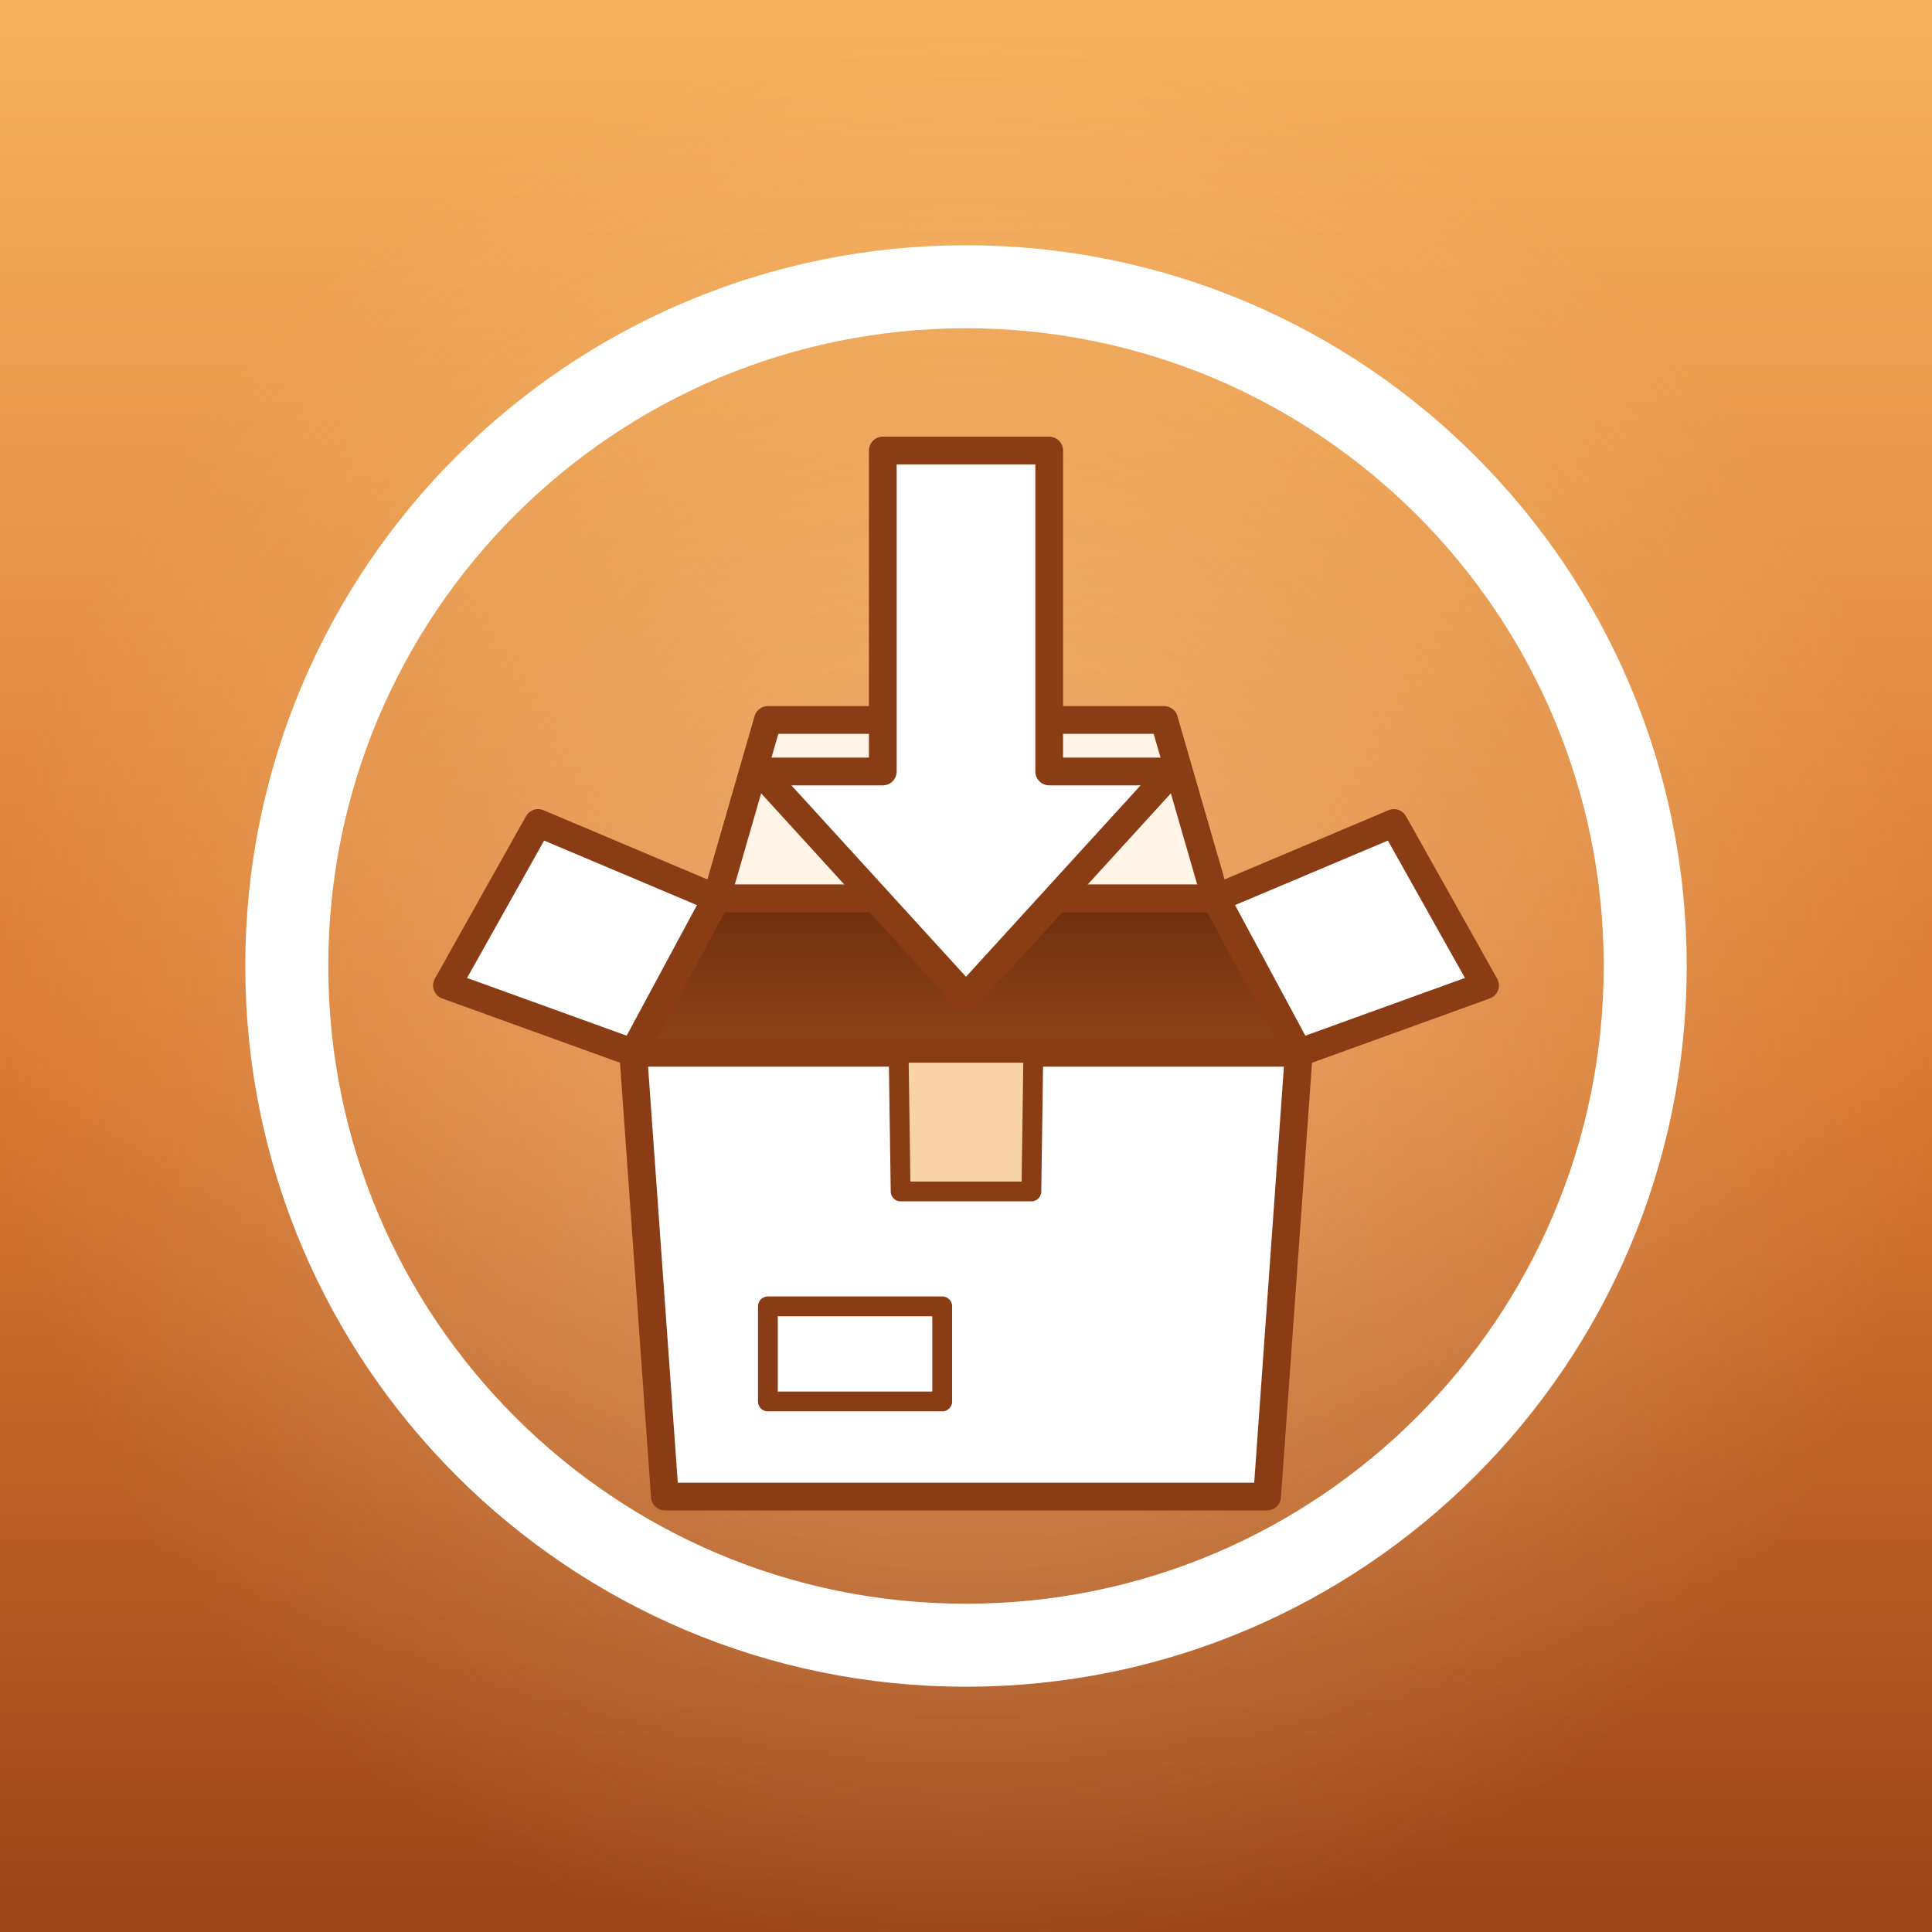
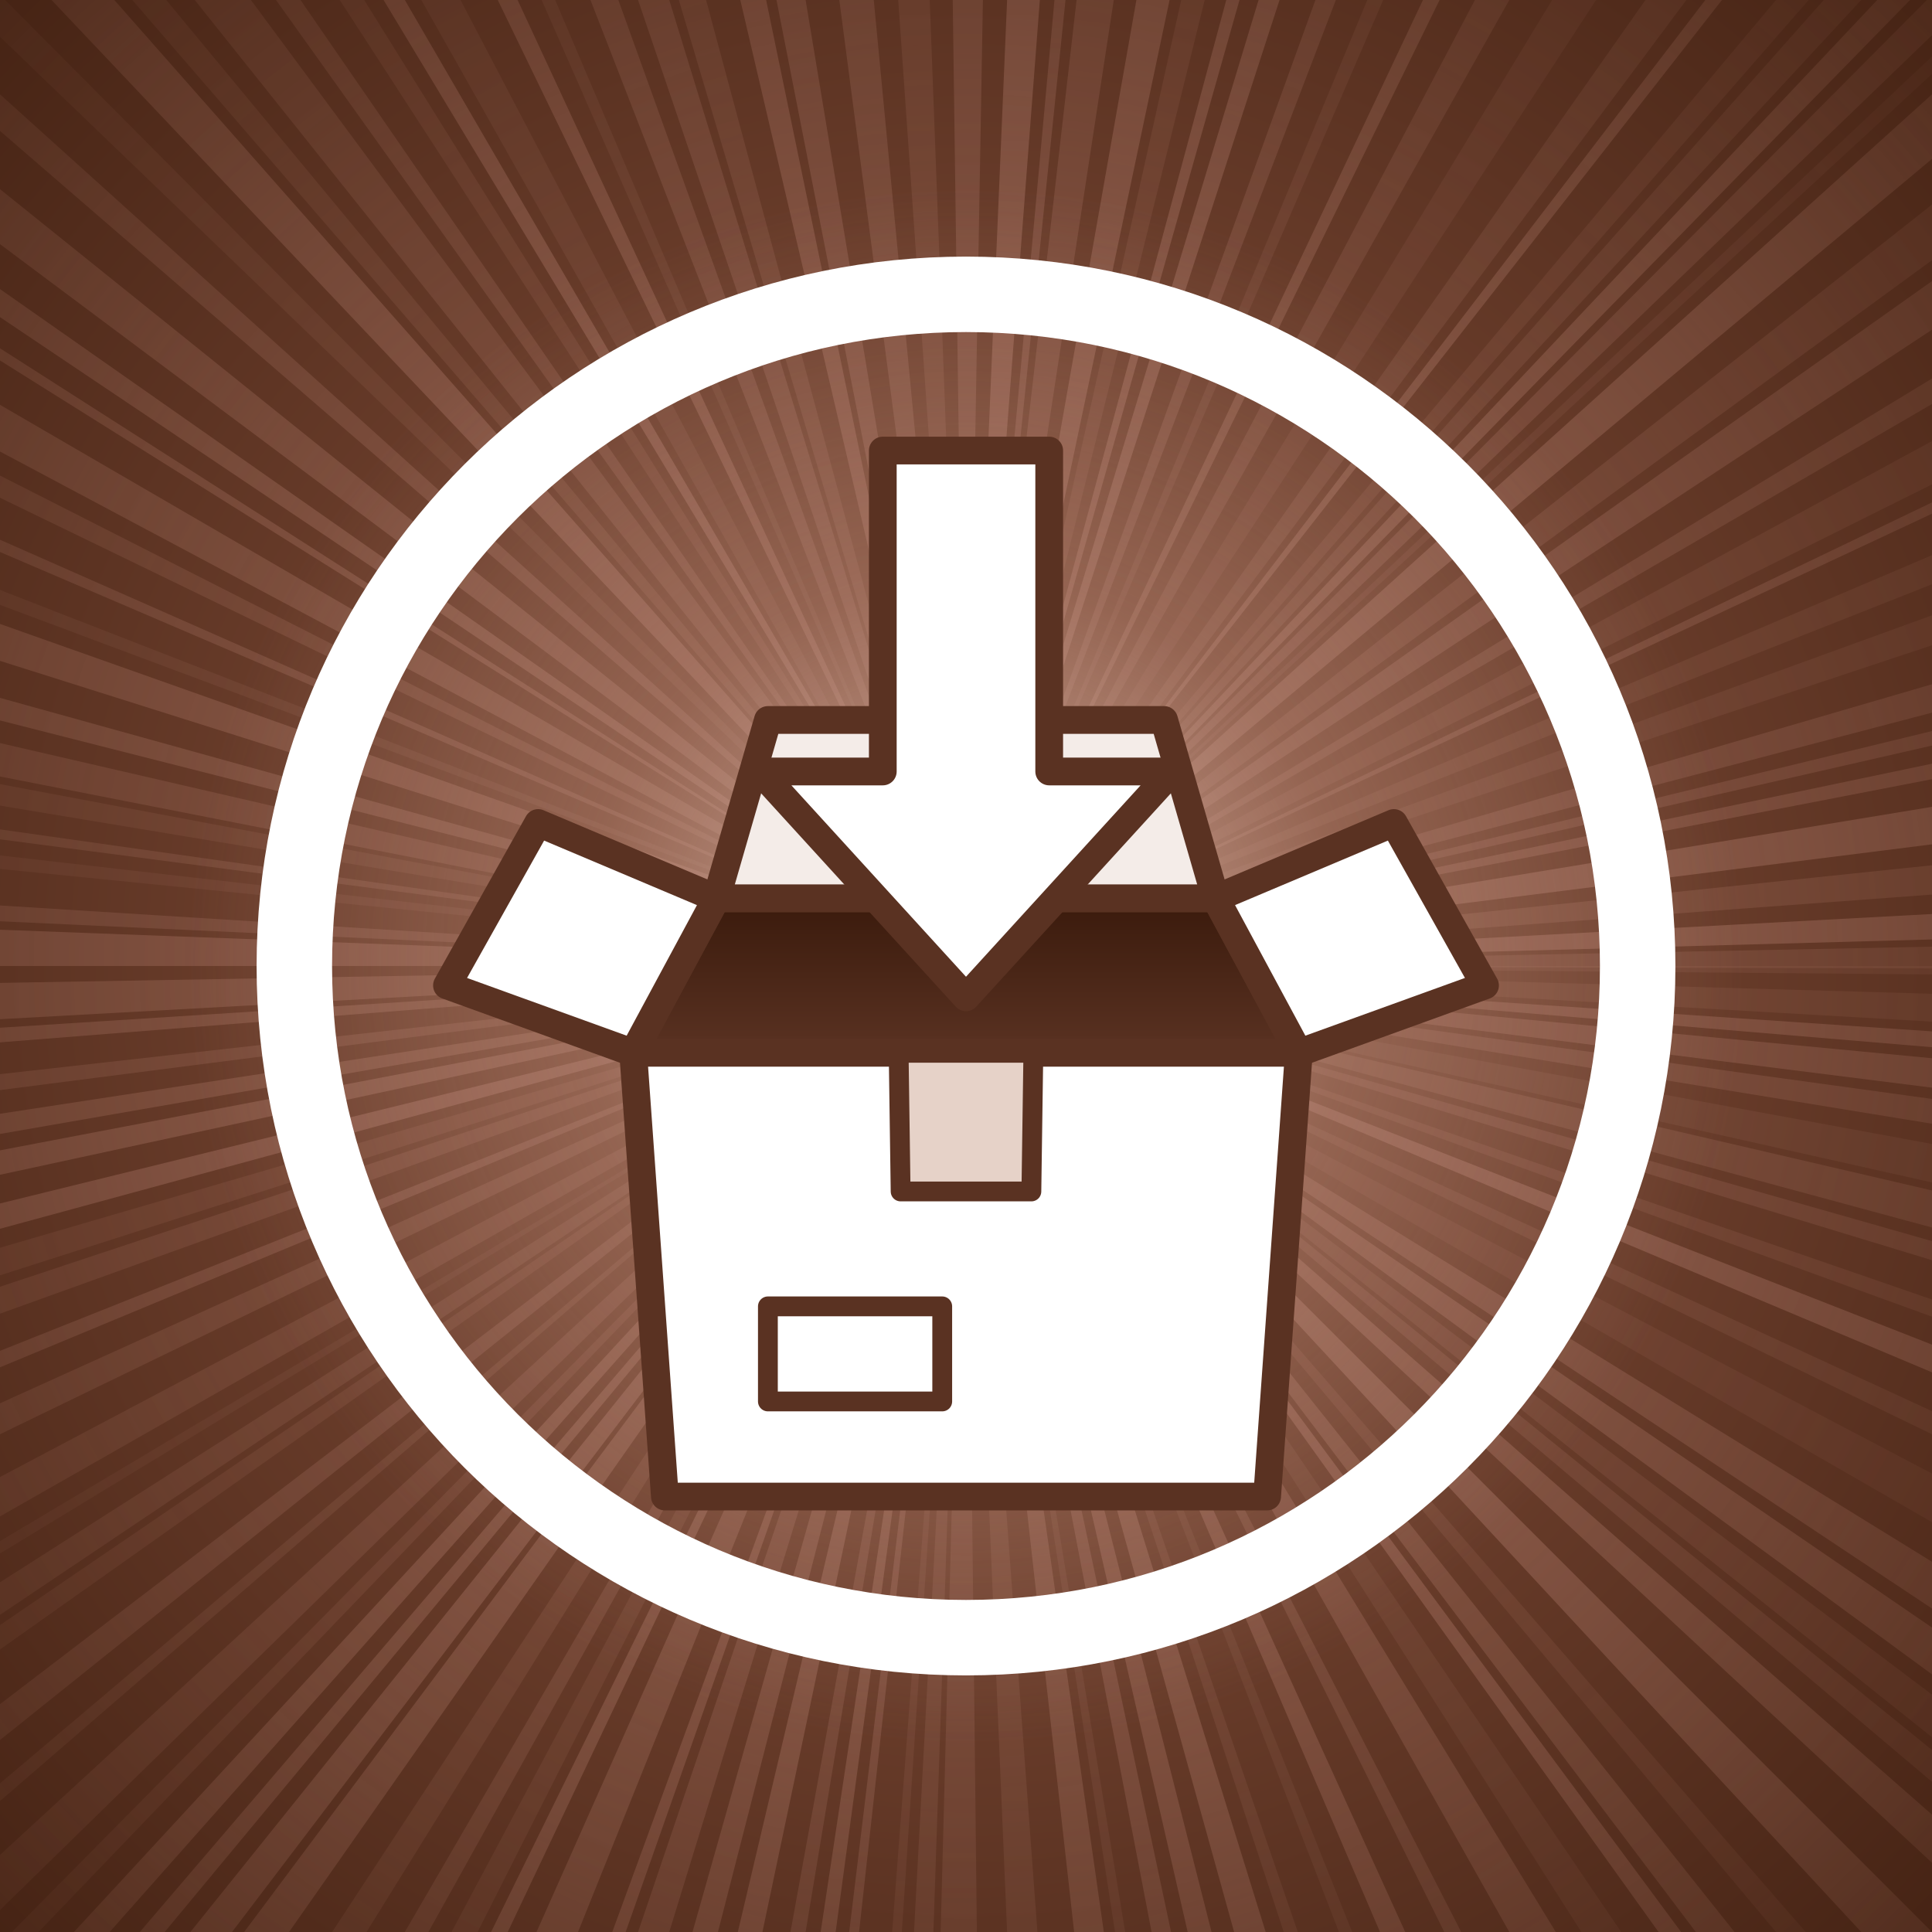
<svg xmlns="http://www.w3.org/2000/svg" width="1024" height="1024" viewBox="0 0 1024 1024">
  <defs>
-     <linearGradient id="bg" x1="0" y1="0" x2="0" y2="1">
-       <stop offset="0" stop-color="#f6b25c" />
-       <stop offset="0.55" stop-color="#d97a33" />
-       <stop offset="1" stop-color="#9a4518" />
-     </linearGradient>
-     <radialGradient id="glow" cx="0.5" cy="0.52" r="0.5">
-       <stop offset="0" stop-color="#ffe2b0" stop-opacity="0.45" />
-       <stop offset="1" stop-color="#ffe2b0" stop-opacity="0" />
+     <radialGradient id="bg" cx="0.5" cy="0.5" r="0.72">
+       <stop offset="0" stop-color="#8e5a46" />
+       <stop offset="0.5" stop-color="#6a3d2b" />
+       <stop offset="1" stop-color="#442213" />
+     </radialGradient>
+     <radialGradient id="fade" cx="0.5" cy="0.5" r="0.72">
+       <stop offset="0" stop-color="#fff" stop-opacity="1" />
+       <stop offset="0.45" stop-color="#fff" stop-opacity="0.75" />
+       <stop offset="1" stop-color="#fff" stop-opacity="0.15" />
+     </radialGradient>
+     <mask id="raymask">
+       <rect width="1024" height="1024" fill="url(#fade)" />
+     </mask>
+     <radialGradient id="glow" cx="0.5" cy="0.5" r="0.4">
+       <stop offset="0" stop-color="#e8cfc4" stop-opacity="0.85" />
+       <stop offset="0.5" stop-color="#c49482" stop-opacity="0.35" />
+       <stop offset="1" stop-color="#c49482" stop-opacity="0" />
    </radialGradient>
    <linearGradient id="inside" x1="0" y1="0" x2="0" y2="1">
-       <stop offset="0" stop-color="#6e2f0e" />
-       <stop offset="1" stop-color="#8f4419" />
+       <stop offset="0" stop-color="#3a1a0c" />
+       <stop offset="1" stop-color="#5a3222" />
    </linearGradient>
  </defs>
  <rect width="1024" height="1024" fill="url(#bg)" />
+   <g fill="#a37060" mask="url(#raymask)">
+     <path d="M512 512 L1312 512 L1312 519 Z" fill-opacity="0.26" />
+     <path d="M512 512 L1312 535 L1311 558 Z" fill-opacity="0.28" />
+     <path d="M512 512 L1310 566 L1309 579 Z" fill-opacity="0.62" />
+     <path d="M512 512 L1308 588 L1306 612 Z" fill-opacity="0.56" />
+     <path d="M512 512 L1304 621 L1302 641 Z" fill-opacity="0.45" />
+     <path d="M512 512 L1299 657 L1293 687 Z" fill-opacity="0.25" />
+     <path d="M512 512 L1291 693 L1284 721 Z" fill-opacity="0.42" />
+     <path d="M512 512 L1281 731 L1277 745 Z" fill-opacity="0.40" />
+     <path d="M512 512 L1268 773 L1264 785 Z" fill-opacity="0.32" />
+     <path d="M512 512 L1257 804 L1249 822 Z" fill-opacity="0.72" />
+     <path d="M512 512 L1239 847 L1232 861 Z" fill-opacity="0.31" />
+     <path d="M512 512 L1220 884 L1205 911 Z" fill-opacity="0.22" />
+     <path d="M512 512 L1193 932 L1178 955 Z" fill-opacity="0.56" />
+     <path d="M512 512 L1172 964 L1157 985 Z" fill-opacity="0.60" />
+     <path d="M512 512 L1151 994 L1137 1011 Z" fill-opacity="0.32" />
+     <path d="M512 512 L1133 1016 L1123 1028 Z" fill-opacity="0.38" />
+     <path d="M512 512 L1113 1040 L1098 1056 Z" fill-opacity="0.66" />
+     <path d="M512 512 L1078 1078 L1056 1099 Z" fill-opacity="0.75" />
+     <path d="M512 512 L1037 1116 L1026 1125 Z" fill-opacity="0.30" />
+     <path d="M512 512 L1010 1138 L994 1150 Z" fill-opacity="0.57" />
+     <path d="M512 512 L988 1155 L978 1162 Z" fill-opacity="0.71" />
+     <path d="M512 512 L961 1174 L942 1187 Z" fill-opacity="0.25" />
+     <path d="M512 512 L929 1195 L904 1209 Z" fill-opacity="0.56" />
+     <path d="M512 512 L877 1224 L867 1229 Z" fill-opacity="0.45" />
+     <path d="M512 512 L843 1240 L827 1247 Z" fill-opacity="0.63" />
+     <path d="M512 512 L809 1255 L800 1258 Z" fill-opacity="0.25" />
+     <path d="M512 512 L772 1269 L762 1272 Z" fill-opacity="0.31" />
+     <path d="M512 512 L749 1276 L726 1283 Z" fill-opacity="0.67" />
+     <path d="M512 512 L709 1287 L691 1292 Z" fill-opacity="0.63" />
+     <path d="M512 512 L678 1294 L663 1298 Z" fill-opacity="0.54" />
+     <path d="M512 512 L642 1301 L634 1303 Z" fill-opacity="0.26" />
+     <path d="M512 512 L625 1304 L601 1307 Z" fill-opacity="0.58" />
+     <path d="M512 512 L571 1310 L546 1311 Z" fill-opacity="0.34" />
+     <path d="M512 512 L521 1312 L491 1312 Z" fill-opacity="0.39" />
+     <path d="M512 512 L485 1312 L469 1311 Z" fill-opacity="0.36" />
+     <path d="M512 512 L459 1310 L451 1310 Z" fill-opacity="0.27" />
+     <path d="M512 512 L424 1307 L416 1306 Z" fill-opacity="0.54" />
+     <path d="M512 512 L405 1305 L393 1303 Z" fill-opacity="0.65" />
+     <path d="M512 512 L381 1301 L369 1299 Z" fill-opacity="0.45" />
+     <path d="M512 512 L347 1295 L328 1291 Z" fill-opacity="0.67" />
+     <path d="M512 512 L313 1287 L294 1282 Z" fill-opacity="0.59" />
+     <path d="M512 512 L277 1277 L255 1269 Z" fill-opacity="0.46" />
+     <path d="M512 512 L246 1267 L237 1263 Z" fill-opacity="0.63" />
+     <path d="M512 512 L214 1254 L187 1243 Z" fill-opacity="0.58" />
+     <path d="M512 512 L169 1235 L159 1230 Z" fill-opacity="0.67" />
+     <path d="M512 512 L151 1226 L136 1218 Z" fill-opacity="0.28" />
+     <path d="M512 512 L123 1211 L110 1204 Z" fill-opacity="0.43" />
+     <path d="M512 512 L90 1192 L73 1181 Z" fill-opacity="0.33" />
+     <path d="M512 512 L53 1167 L33 1153 Z" fill-opacity="0.65" />
+     <path d="M512 512 L28 1149 L11 1136 Z" fill-opacity="0.69" />
+     <path d="M512 512 L1 1128 L-8 1120 Z" fill-opacity="0.65" />
+     <path d="M512 512 L-19 1111 L-31 1100 Z" fill-opacity="0.65" />
+     <path d="M512 512 L-42 1089 L-50 1081 Z" fill-opacity="0.32" />
+     <path d="M512 512 L-60 1071 L-77 1054 Z" fill-opacity="0.40" />
+     <path d="M512 512 L-93 1035 L-99 1029 Z" fill-opacity="0.34" />
+     <path d="M512 512 L-112 1012 L-124 998 Z" fill-opacity="0.47" />
+     <path d="M512 512 L-141 974 L-149 963 Z" fill-opacity="0.30" />
+     <path d="M512 512 L-152 958 L-162 942 Z" fill-opacity="0.36" />
+     <path d="M512 512 L-172 928 L-175 921 Z" fill-opacity="0.20" />
+     <path d="M512 512 L-183 908 L-195 886 Z" fill-opacity="0.37" />
+     <path d="M512 512 L-208 861 L-217 842 Z" fill-opacity="0.42" />
+     <path d="M512 512 L-227 819 L-231 808 Z" fill-opacity="0.53" />
+     <path d="M512 512 L-241 783 L-247 764 Z" fill-opacity="0.38" />
+     <path d="M512 512 L-250 756 L-256 736 Z" fill-opacity="0.30" />
+     <path d="M512 512 L-260 722 L-265 703 Z" fill-opacity="0.72" />
+     <path d="M512 512 L-270 681 L-274 662 Z" fill-opacity="0.67" />
+     <path d="M512 512 L-276 649 L-279 633 Z" fill-opacity="0.57" />
+     <path d="M512 512 L-282 614 L-283 601 Z" fill-opacity="0.43" />
+     <path d="M512 512 L-285 575 L-286 563 Z" fill-opacity="0.59" />
+     <path d="M512 512 L-287 556 L-288 526 Z" fill-opacity="0.58" />
+     <path d="M512 512 L-288 512 L-287 482 Z" fill-opacity="0.64" />
+     <path d="M512 512 L-287 475 L-286 462 Z" fill-opacity="0.47" />
+     <path d="M512 512 L-284 432 L-283 421 Z" fill-opacity="0.23" />
+     <path d="M512 512 L-281 408 L-280 400 Z" fill-opacity="0.42" />
+     <path d="M512 512 L-277 381 L-274 364 Z" fill-opacity="0.28" />
+     <path d="M512 512 L-273 358 L-268 332 Z" fill-opacity="0.44" />
+     <path d="M512 512 L-263 315 L-259 298 Z" fill-opacity="0.58" />
+     <path d="M512 512 L-251 271 L-242 245 Z" fill-opacity="0.60" />
+     <path d="M512 512 L-237 232 L-233 222 Z" fill-opacity="0.25" />
+     <path d="M512 512 L-223 197 L-220 189 Z" fill-opacity="0.51" />
+     <path d="M512 512 L-208 163 L-201 150 Z" fill-opacity="0.41" />
+     <path d="M512 512 L-194 136 L-180 110 Z" fill-opacity="0.58" />
+     <path d="M512 512 L-166 87 L-162 81 Z" fill-opacity="0.60" />
+     <path d="M512 512 L-152 66 L-143 53 Z" fill-opacity="0.65" />
+     <path d="M512 512 L-129 33 L-111 11 Z" fill-opacity="0.61" />
+     <path d="M512 512 L-93 -11 L-82 -24 Z" fill-opacity="0.51" />
+     <path d="M512 512 L-65 -43 L-52 -55 Z" fill-opacity="0.28" />
+     <path d="M512 512 L-38 -69 L-17 -88 Z" fill-opacity="0.68" />
+     <path d="M512 512 L-11 -94 L2 -104 Z" fill-opacity="0.33" />
+     <path d="M512 512 L13 -113 L36 -131 Z" fill-opacity="0.43" />
+     <path d="M512 512 L47 -139 L58 -147 Z" fill-opacity="0.44" />
+     <path d="M512 512 L77 -159 L89 -167 Z" fill-opacity="0.30" />
+     <path d="M512 512 L99 -173 L110 -180 Z" fill-opacity="0.70" />
+     <path d="M512 512 L119 -185 L141 -197 Z" fill-opacity="0.26" />
+     <path d="M512 512 L163 -208 L175 -214 Z" fill-opacity="0.63" />
+     <path d="M512 512 L190 -221 L199 -224 Z" fill-opacity="0.25" />
+     <path d="M512 512 L222 -234 L241 -241 Z" fill-opacity="0.47" />
+     <path d="M512 512 L255 -245 L277 -253 Z" fill-opacity="0.47" />
+     <path d="M512 512 L284 -255 L304 -261 Z" fill-opacity="0.37" />
+     <path d="M512 512 L330 -267 L350 -271 Z" fill-opacity="0.63" />
+     <path d="M512 512 L358 -273 L381 -277 Z" fill-opacity="0.54" />
+     <path d="M512 512 L408 -281 L436 -284 Z" fill-opacity="0.50" />
+     <path d="M512 512 L456 -286 L482 -287 Z" fill-opacity="0.35" />
+     <path d="M512 512 L501 -288 L526 -288 Z" fill-opacity="0.53" />
+     <path d="M512 512 L546 -287 L573 -286 Z" fill-opacity="0.74" />
+     <path d="M512 512 L585 -285 L594 -284 Z" fill-opacity="0.54" />
+     <path d="M512 512 L603 -283 L633 -279 Z" fill-opacity="0.46" />
+     <path d="M512 512 L651 -276 L677 -271 Z" fill-opacity="0.68" />
+     <path d="M512 512 L686 -269 L704 -265 Z" fill-opacity="0.30" />
+     <path d="M512 512 L720 -260 L730 -258 Z" fill-opacity="0.68" />
+     <path d="M512 512 L744 -254 L759 -249 Z" fill-opacity="0.69" />
+     <path d="M512 512 L784 -240 L798 -235 Z" fill-opacity="0.47" />
+     <path d="M512 512 L819 -227 L829 -222 Z" fill-opacity="0.27" />
+     <path d="M512 512 L854 -211 L864 -206 Z" fill-opacity="0.59" />
+     <path d="M512 512 L885 -196 L904 -185 Z" fill-opacity="0.39" />
+     <path d="M512 512 L927 -172 L949 -158 Z" fill-opacity="0.24" />
+     <path d="M512 512 L972 -142 L990 -129 Z" fill-opacity="0.36" />
+     <path d="M512 512 L998 -123 L1005 -118 Z" fill-opacity="0.65" />
+     <path d="M512 512 L1026 -101 L1038 -91 Z" fill-opacity="0.30" />
+     <path d="M512 512 L1043 -86 L1056 -75 Z" fill-opacity="0.36" />
+     <path d="M512 512 L1061 -70 L1071 -60 Z" fill-opacity="0.65" />
+     <path d="M512 512 L1076 -55 L1088 -43 Z" fill-opacity="0.48" />
+     <path d="M512 512 L1094 -36 L1100 -31 Z" fill-opacity="0.24" />
+     <path d="M512 512 L1106 -24 L1126 -1 Z" fill-opacity="0.67" />
+     <path d="M512 512 L1140 17 L1158 40 Z" fill-opacity="0.38" />
+     <path d="M512 512 L1165 49 L1180 72 Z" fill-opacity="0.53" />
+     <path d="M512 512 L1196 96 L1203 110 Z" fill-opacity="0.43" />
+     <path d="M512 512 L1215 130 L1228 155 Z" fill-opacity="0.29" />
+     <path d="M512 512 L1233 166 L1236 173 Z" fill-opacity="0.51" />
+     <path d="M512 512 L1248 199 L1256 218 Z" fill-opacity="0.28" />
+     <path d="M512 512 L1264 239 L1271 260 Z" fill-opacity="0.26" />
+     <path d="M512 512 L1280 288 L1286 309 Z" fill-opacity="0.47" />
+     <path d="M512 512 L1289 323 L1292 334 Z" fill-opacity="0.46" />
+     <path d="M512 512 L1295 348 L1298 360 Z" fill-opacity="0.56" />
+     <path d="M512 512 L1301 382 L1306 412 Z" fill-opacity="0.73" />
+     <path d="M512 512 L1308 429 L1310 453 Z" fill-opacity="0.41" />
+     <path d="M512 512 L1311 469 L1312 490 Z" fill-opacity="0.74" />
+     <path d="M512 512 L1312 496 L1312 514 Z" fill-opacity="0.39" />
+   </g>
  <rect width="1024" height="1024" fill="url(#glow)" />
-   <circle cx="512" cy="512" r="360" fill="none" stroke="#fff" stroke-width="44" />
+   <circle cx="512" cy="512" r="356" fill="none" stroke="#fff" stroke-width="40" />
  <g transform="translate(512 516) scale(1.05) translate(-512 -500)">
-     <g stroke="#8a3d14" stroke-width="14" stroke-linejoin="round">
+     <g stroke="#5a3222" stroke-width="14" stroke-linejoin="round">
      <path d="M344 540 L680 540 L638 462 L386 462 Z" fill="url(#inside)" />
-       <path d="M386 462 L638 462 L612 372 L412 372 Z" fill="#fff4e6" />
+       <path d="M386 462 L638 462 L612 372 L412 372 Z" fill="#f4ece8" />
      <path d="M344 540 L386 462 L296 424 L250 506 Z" fill="#fff" />
      <path d="M680 540 L638 462 L728 424 L774 506 Z" fill="#fff" />
    </g>
-     <path d="M470 236 H554 V398 H616 L512 512 L408 398 H470 Z" fill="#fff" stroke="#8a3d14" stroke-width="14" stroke-linejoin="round" />
-     <g stroke="#8a3d14" stroke-width="14" stroke-linejoin="round">
+     <path d="M470 236 H554 V398 H616 L512 512 L408 398 H470 Z" fill="#fff" stroke="#5a3222" stroke-width="14" stroke-linejoin="round" />
+     <g stroke="#5a3222" stroke-width="14" stroke-linejoin="round">
      <path d="M344 540 L680 540 L664 764 L360 764 Z" fill="#fff" />
-       <path d="M478 540 L546 540 L545 610 L479 610 Z" fill="#f7d3a6" stroke-width="10" />
+       <path d="M478 540 L546 540 L545 610 L479 610 Z" fill="#e6d2c8" stroke-width="10" />
      <path d="M412 668 L500 668 L500 716 L412 716 Z" fill="none" stroke-width="10" />
    </g>
  </g>
</svg>
